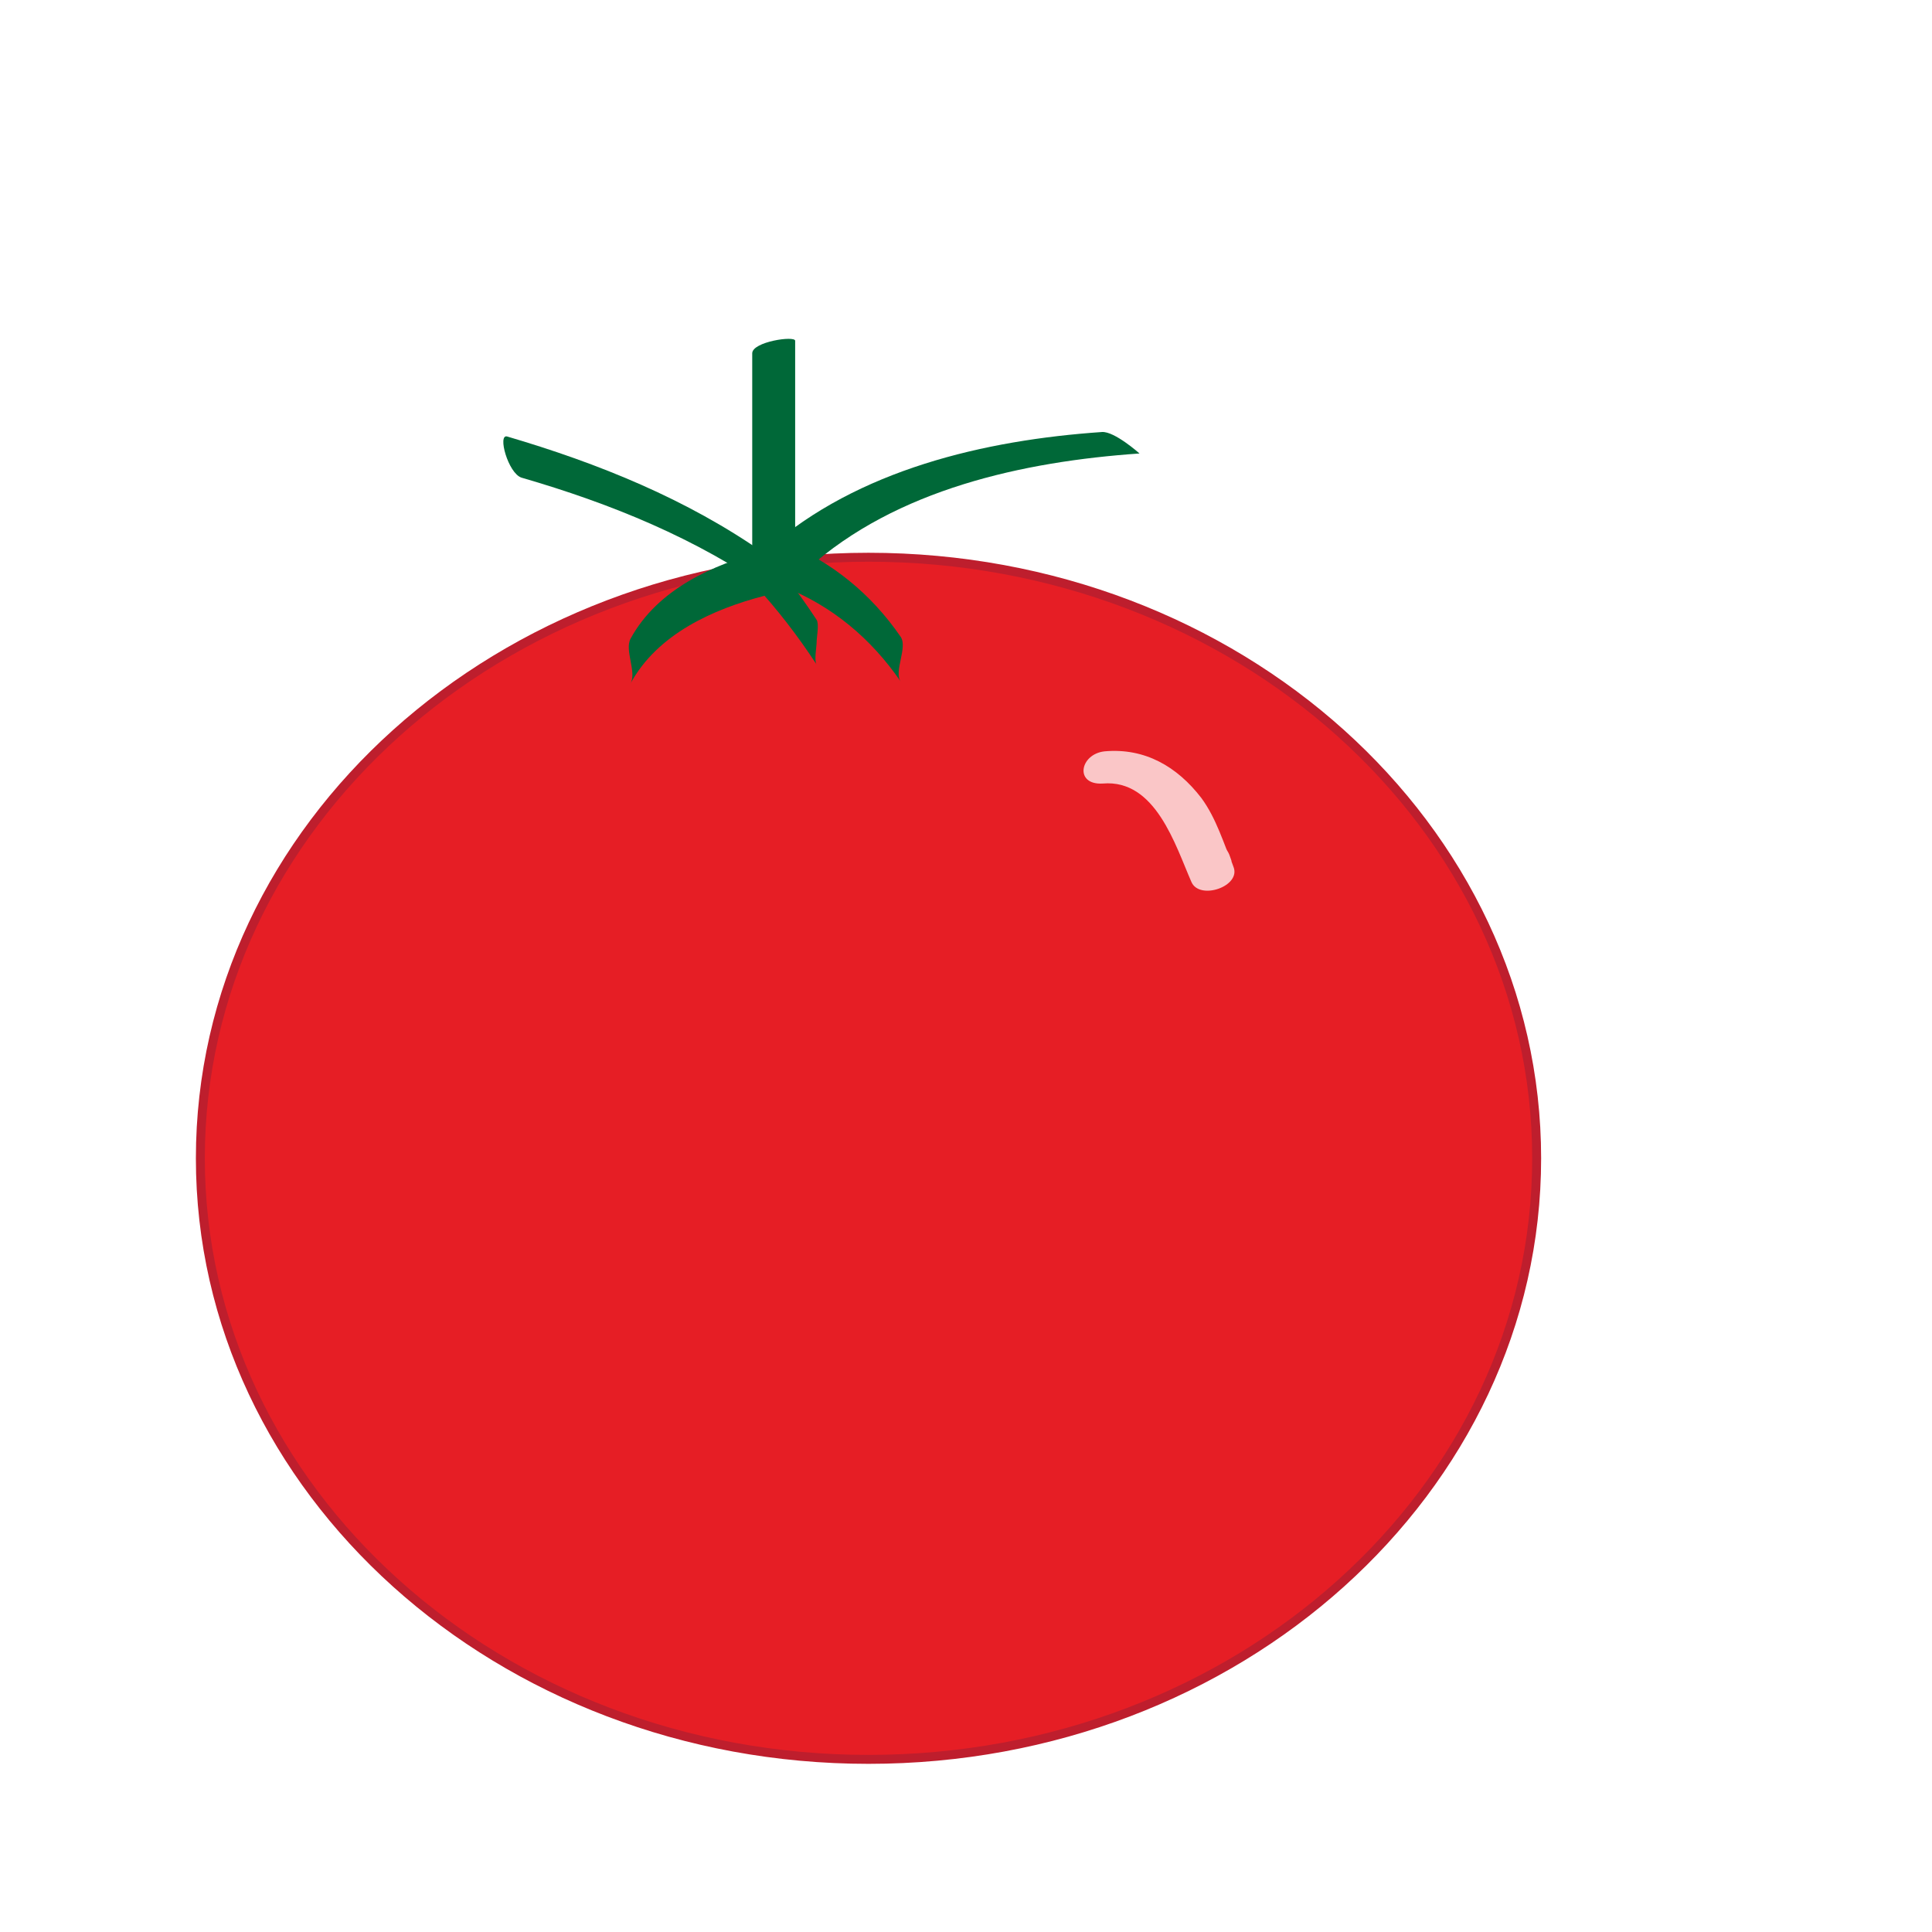
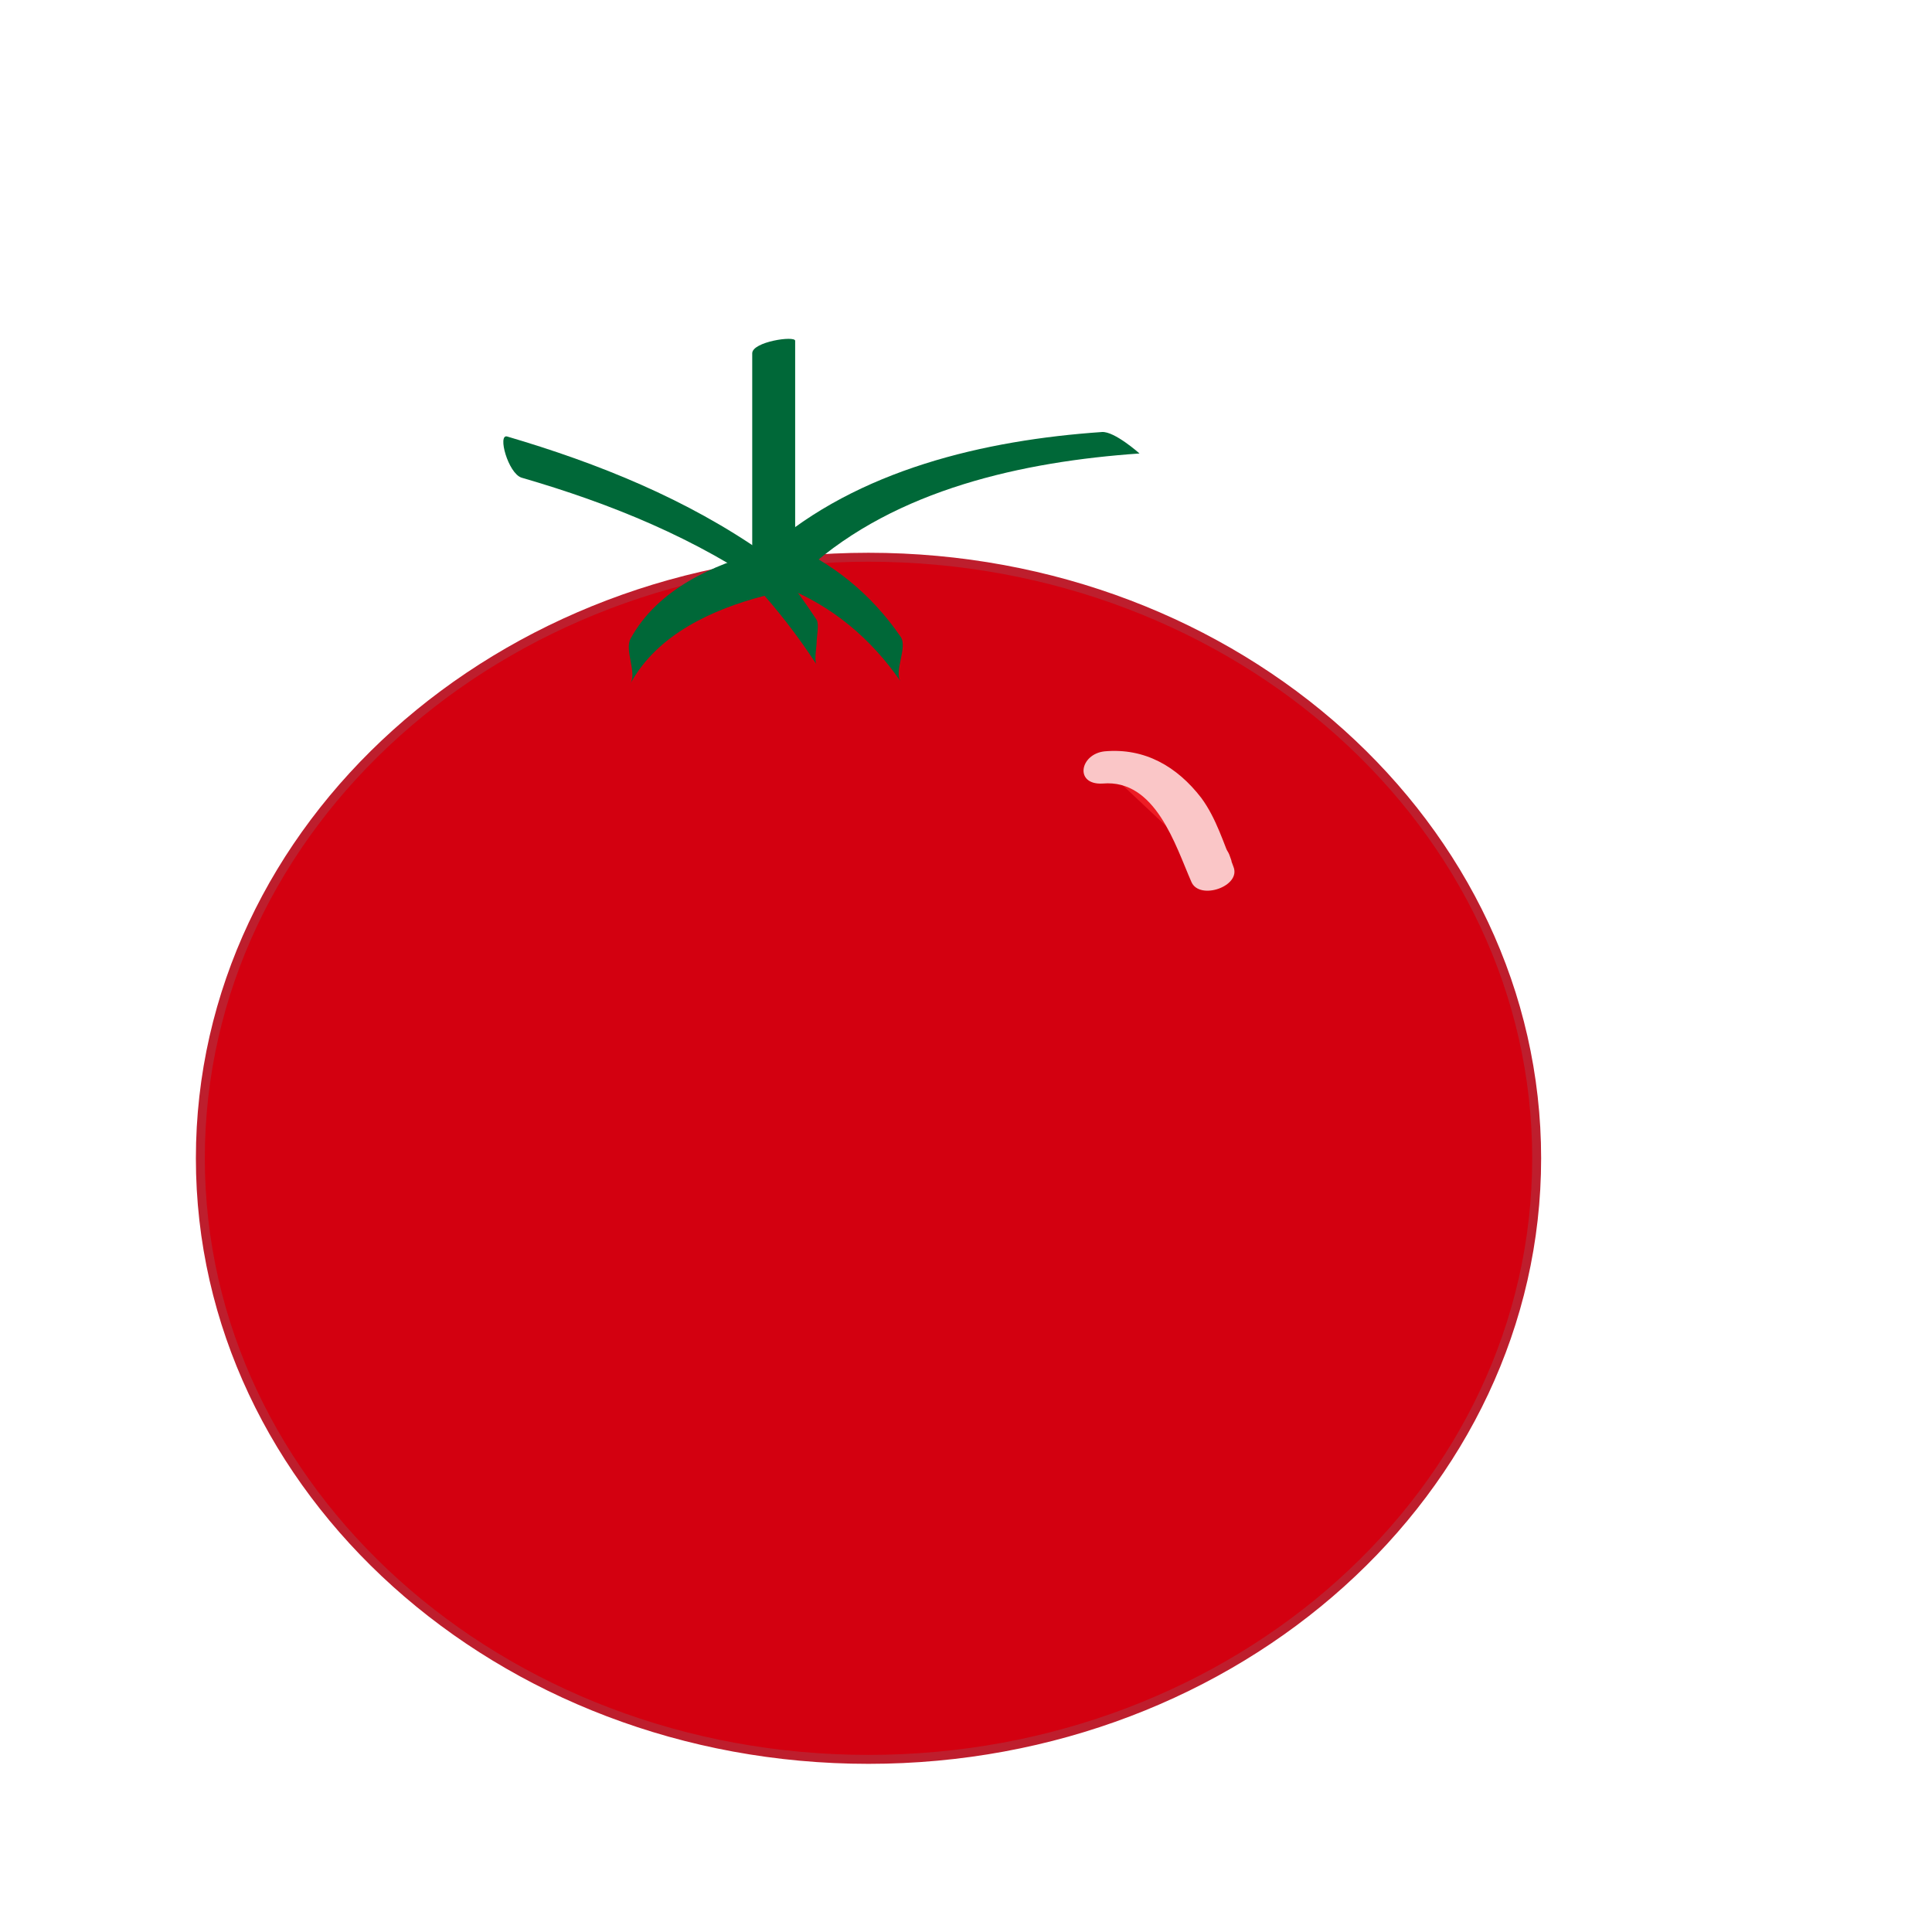
<svg xmlns="http://www.w3.org/2000/svg" version="1.1" id="Layer_1" x="0px" y="0px" viewBox="0 0 216 216" style="enable-background:new 0 0 216 216;" xml:space="preserve">
  <style type="text/css">
- 	.st0{fill:#E61E25;stroke:#BE1E2D;stroke-miterlimit:10;}
+ 	.st0{fill:#D30010;stroke:#BE1E2D;stroke-miterlimit:10;}
	.st1{fill:#006838;}
	.st2{fill:#ED1C24;}
	.st3{fill:#FAC6C7;}
</style>
  <ellipse class="st0" cx="97.1" cy="129.5" rx="74.7" ry="67.2" />
  <g>
    <g>
      <path class="st1" d="M85.5,61.6c-5.8,1.5-12,4.3-15,9.8c-0.7,1.3,0.7,3.7,0,5c3-5.5,9.2-8.3,15-9.8C86,66.5,85.2,61.7,85.5,61.6    L85.5,61.6z" />
    </g>
  </g>
  <g>
    <g>
      <path class="st1" d="M84.3,65.3c2.6,2.8,4.9,5.8,7,9c-0.3-0.4,0-2,0-2.5c0-0.6,0.3-2,0-2.5c-2.1-3.2-4.4-6.2-7-9    c0.2,0.3,0,2.1,0,2.5C84.3,63.3,84,65,84.3,65.3L84.3,65.3z" />
    </g>
  </g>
  <g>
    <g>
      <path class="st1" d="M87.6,65.6c5.4,2.1,9.8,5.8,13.1,10.6c-0.8-1.1,0.8-3.8,0-5c-3.3-4.8-7.7-8.4-13.1-10.6    C88.1,60.8,87,65.3,87.6,65.6L87.6,65.6z" />
    </g>
  </g>
  <g>
    <g>
      <path class="st1" d="M85.5,61.9c-8.7-6.1-18.6-10.1-28.8-13.1c-1.1-0.3,0.1,4.1,1.6,4.6c10,2.9,19.6,6.8,28.1,12.8    C87.9,67.2,86.6,62.7,85.5,61.9L85.5,61.9z" />
    </g>
  </g>
  <g>
    <g>
      <path class="st1" d="M88.9,65c0-9,0-17.9,0-26.9c0-0.6-4.8,0.1-4.8,1.4c0,9,0,17.9,0,26.9C84.1,67,88.9,66.3,88.9,65L88.9,65z" />
    </g>
  </g>
  <g>
    <g>
      <path class="st1" d="M90.3,63.6c9.9-8.9,24.1-12,37.1-12.9c0,0-2.8-2.5-4.2-2.4c-13.1,0.9-27.3,4.2-37.4,13.1    C85.5,61.6,89.3,64.5,90.3,63.6L90.3,63.6z" />
    </g>
  </g>
  <g>
    <path class="st2" d="M123.4,85.8c2.9-0.4,5.8,1.2,7.7,3.4c1.9,2.2,1.9,2.2,4.1,7.7c1.3,3.1-1.2-3.1,0,0" />
    <g>
      <path class="st3" d="M123.3,87.6c5.9-0.5,8.1,6.9,9.9,11c0.9,2.1,5.6,0.5,4.7-1.7c-0.2-0.6-0.5-1.2-0.7-1.8    c-0.9-2.1-5.5-0.5-4.7,1.7c0.1,0.3,0.2,0.6,0.4,0.9c0.9,2.1,5.6,0.4,4.7-1.7c-0.1-0.3-0.2-0.6-0.4-0.9c-1.6,0.6-3.1,1.1-4.7,1.7    c0.2,0.6,0.5,1.2,0.7,1.8c1.6-0.6,3.1-1.1,4.7-1.7c-1.1-2.6-1.9-5.4-3.6-7.7c-2.7-3.5-6.3-5.6-10.8-5.2    C120.7,84.3,120.1,87.8,123.3,87.6L123.3,87.6z" />
    </g>
  </g>
</svg>
